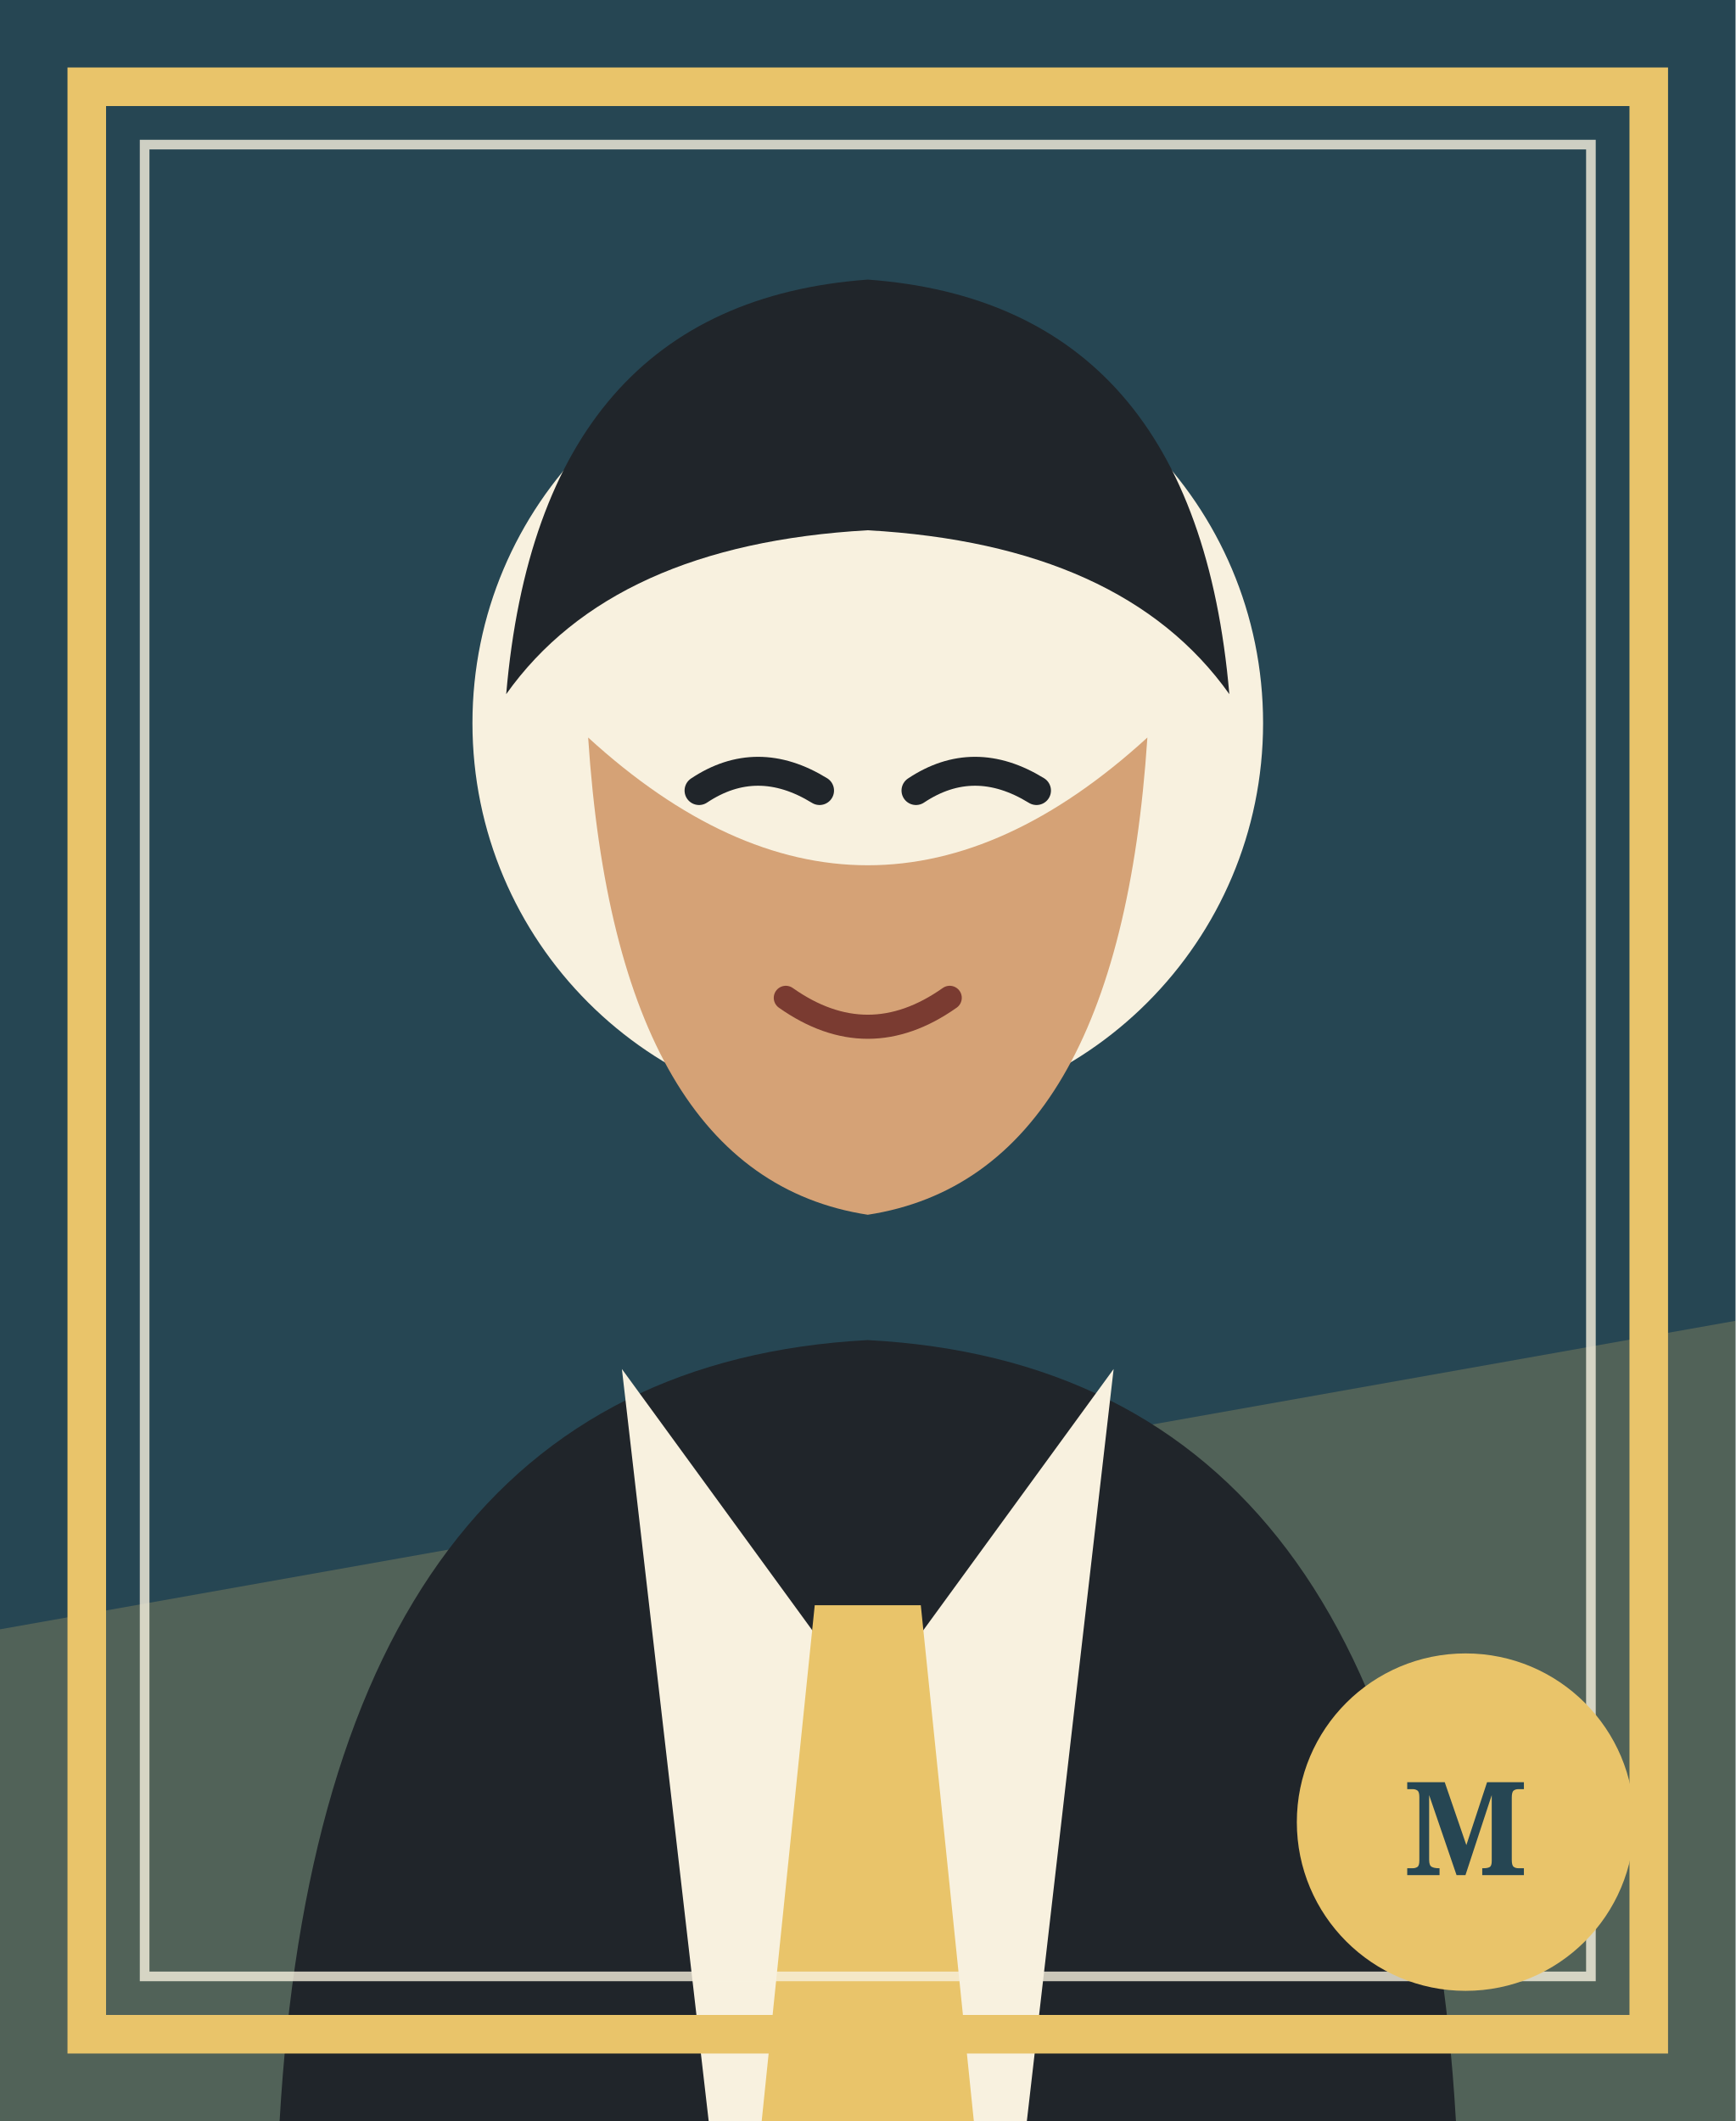
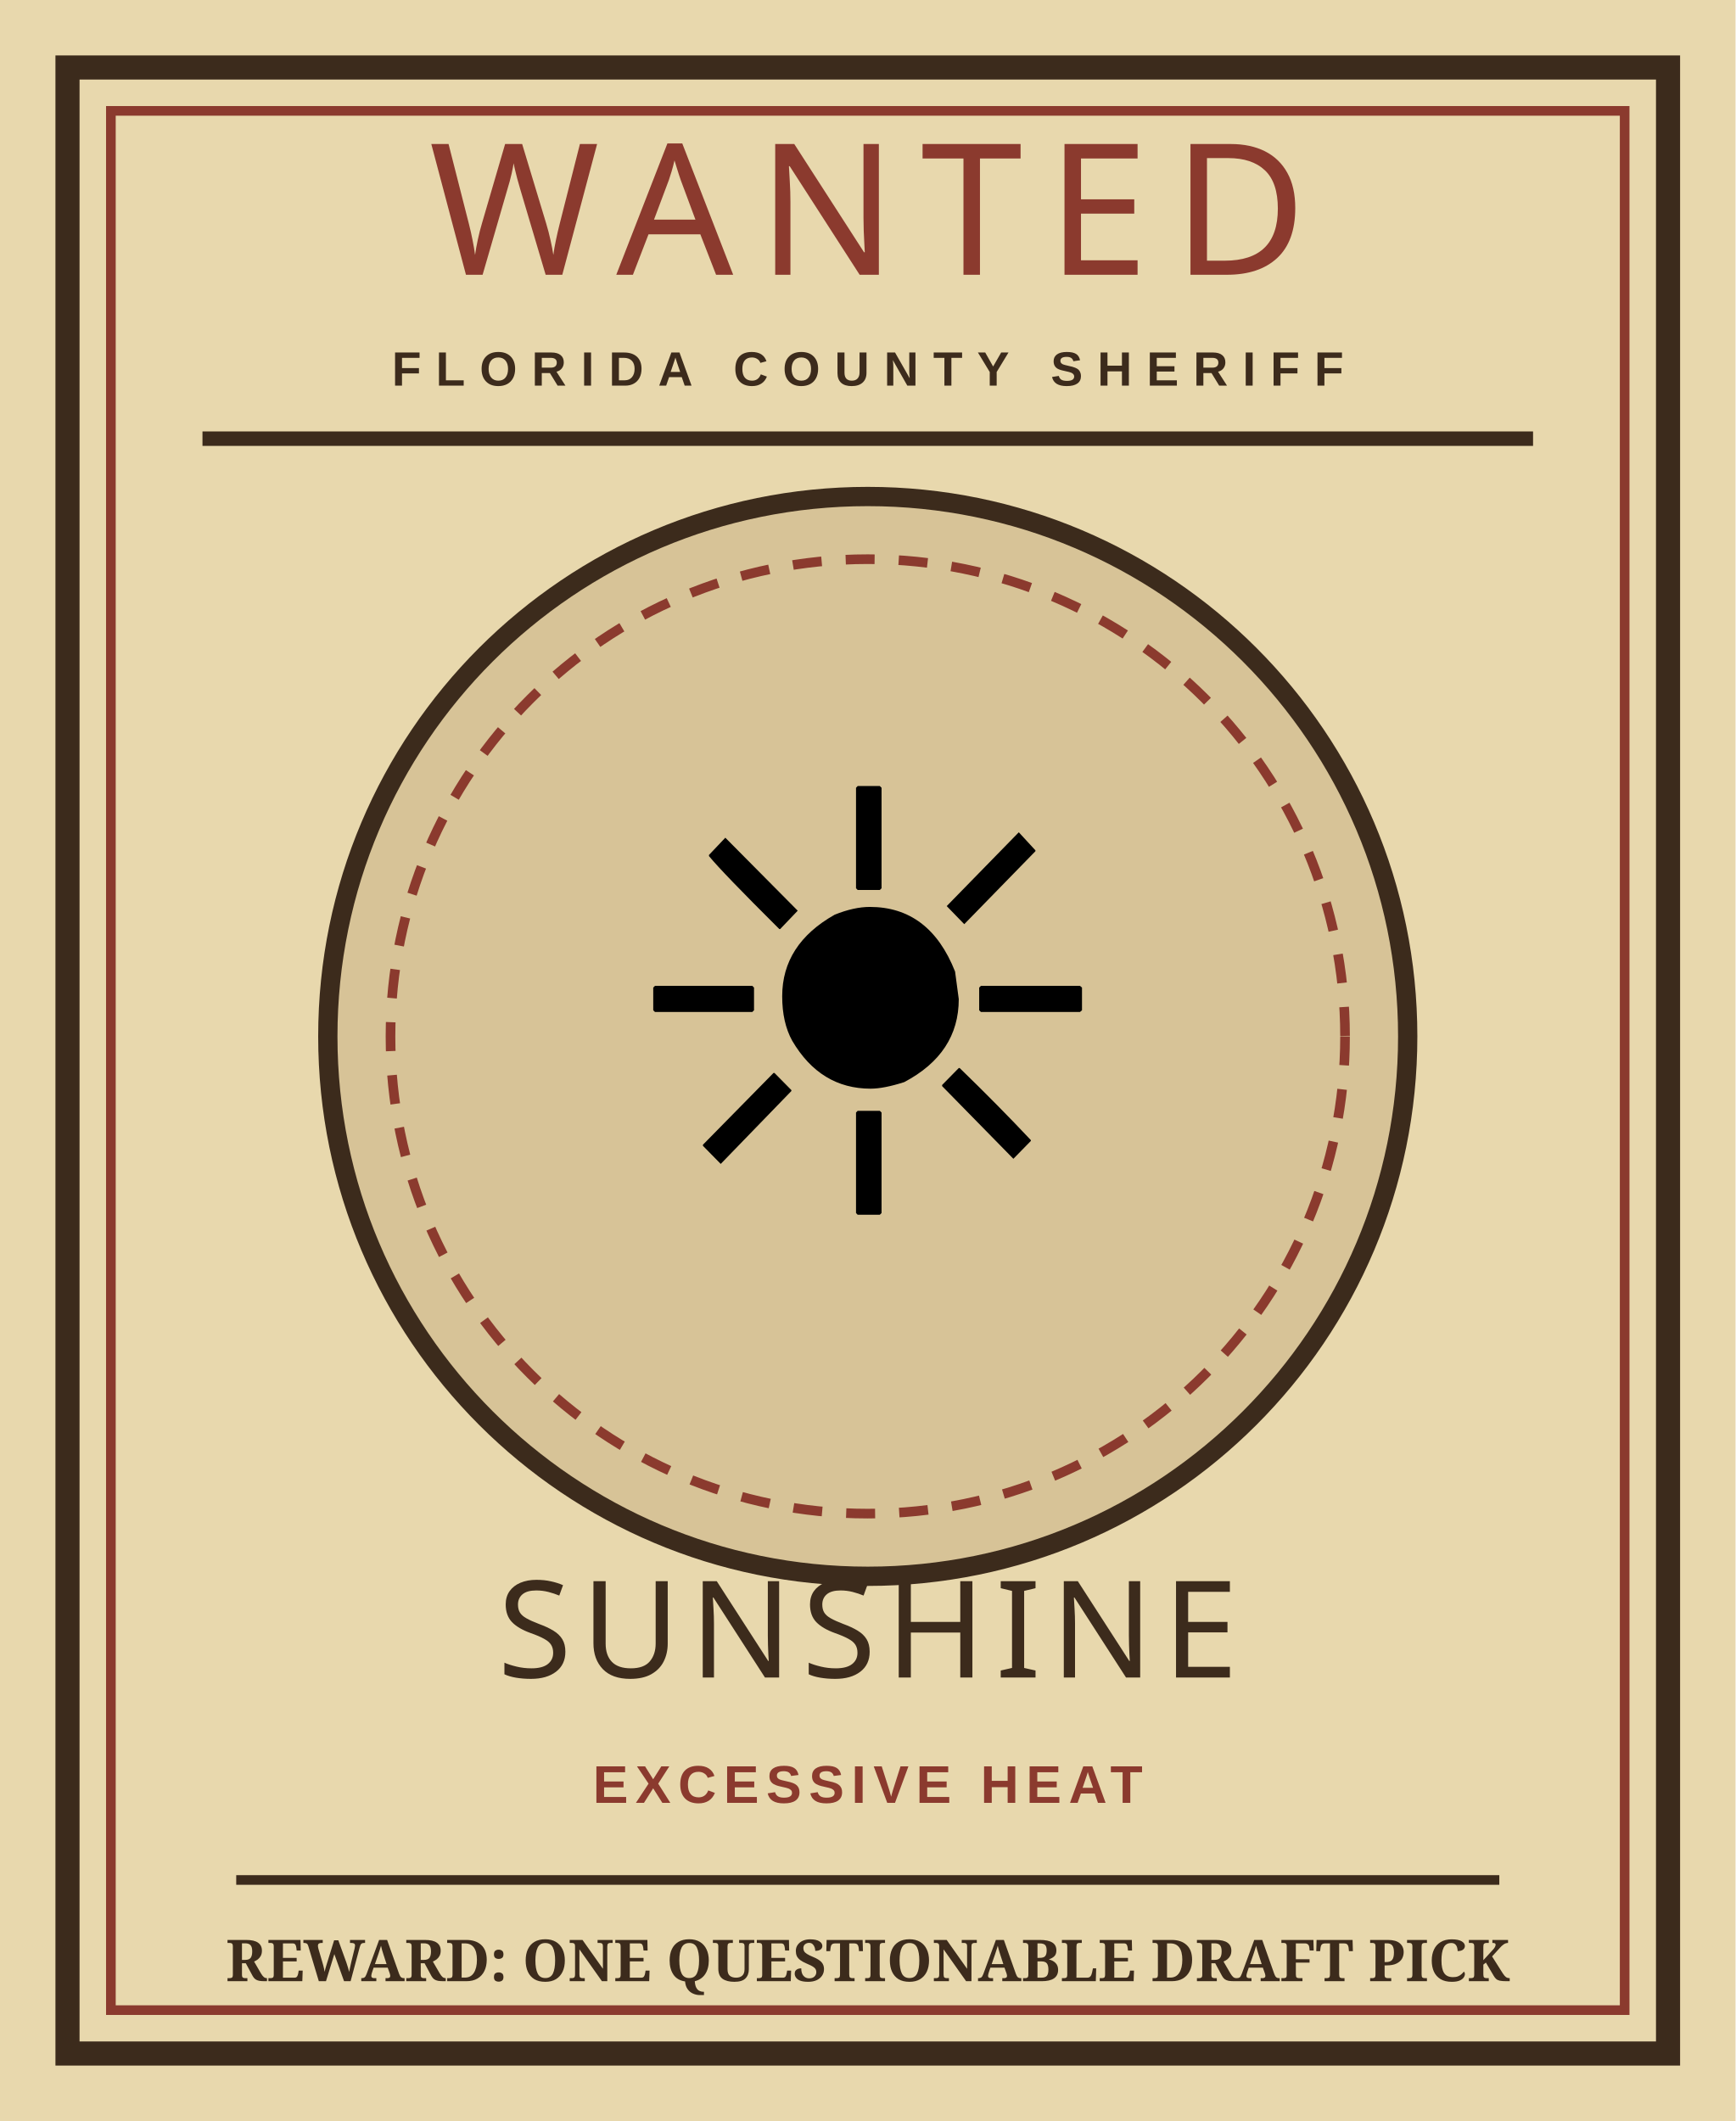
- <svg xmlns="http://www.w3.org/2000/svg" width="360" height="440" viewBox="0 0 360 440" role="img" aria-label="Executive portrait of merritt">
-   <rect width="360" height="440" fill="#264653" />
-   <path d="M0 338 L360 274 V440 H0Z" fill="#e9c46a" opacity=".22" />
-   <circle cx="180" cy="150" r="82" fill="#f8f1df" />
-   <path d="M105 144 Q112 63 180 58 Q248 63 255 144 Q233 113 180 110 Q127 113 105 144Z" fill="#20252a" />
-   <path d="M122 153 Q180 206 238 153 Q232 244 180 252 Q128 244 122 153Z" fill="#d5a276" />
-   <path d="M145 164 q12 -8 25 0 M190 164 q12 -8 25 0" fill="none" stroke="#20252a" stroke-width="6" stroke-linecap="round" />
-   <path d="M163 207 q17 12 34 0" fill="none" stroke="#7a3b31" stroke-width="5" stroke-linecap="round" />
-   <path d="M58 440 Q67 284 180 278 Q293 284 302 440Z" fill="#20252a" />
-   <path d="M129 284 L180 354 L231 284 L213 440 H147Z" fill="#f8f1df" />
-   <path d="M169 333 L191 333 L202 440 H158Z" fill="#e9c46a" />
-   <rect x="18" y="18" width="324" height="404" fill="none" stroke="#e9c46a" stroke-width="8" />
-   <rect x="30" y="30" width="300" height="380" fill="none" stroke="#f8f1df" stroke-width="2" opacity=".8" />
-   <circle cx="304" cy="378" r="35" fill="#e9c46a" />
-   <text x="304" y="389" text-anchor="middle" font-family="Georgia,serif" font-size="27" font-weight="bold" fill="#264653">M</text>
+ <svg xmlns="http://www.w3.org/2000/svg" width="360" height="440" viewBox="0 0 360 440" role="img" aria-label="Florida wanted poster featuring sunshine">
+   <defs>
+     <filter id="rough">
+       <feTurbulence type="fractalNoise" baseFrequency=".8" numOctaves="2" seed="7" result="n" />
+       <feBlend in="SourceGraphic" in2="n" mode="multiply" />
+     </filter>
+   </defs>
+   <rect width="360" height="440" fill="#e8d8ad" />
+   <rect x="14" y="14" width="332" height="412" fill="none" stroke="#3c2b1c" stroke-width="5" />
+   <rect x="23" y="23" width="314" height="394" fill="none" stroke="#8b3a2e" stroke-width="2" />
+   <text x="180" y="57" text-anchor="middle" font-family="Impact,Arial Black,sans-serif" font-size="38" letter-spacing="5" fill="#8b3a2e">WANTED</text>
+   <text x="180" y="80" text-anchor="middle" font-family="Arial,sans-serif" font-size="10" font-weight="bold" letter-spacing="3" fill="#3c2b1c">FLORIDA COUNTY SHERIFF</text>
+   <path d="M42 91H318" stroke="#3c2b1c" stroke-width="3" />
+   <circle cx="180" cy="215" r="112" fill="#d7c397" stroke="#3c2b1c" stroke-width="4" />
+   <circle cx="180" cy="215" r="99" fill="none" stroke="#8b3a2e" stroke-width="2" stroke-dasharray="6 5" />
+   <text x="180" y="252" text-anchor="middle" font-family="Apple Color Emoji,Segoe UI Emoji,Noto Color Emoji,sans-serif" font-size="122">☀️</text>
+   <text x="180" y="348" text-anchor="middle" font-family="Impact,Arial Black,sans-serif" font-size="28" letter-spacing="2" fill="#3c2b1c">SUNSHINE</text>
+   <text x="180" y="374" text-anchor="middle" font-family="Arial,sans-serif" font-size="11" font-weight="bold" letter-spacing="1.5" fill="#8b3a2e">EXCESSIVE HEAT</text>
+   <path d="M49 390H311" stroke="#3c2b1c" stroke-width="2" />
+   <text x="180" y="411" text-anchor="middle" font-family="Georgia,serif" font-size="12" font-weight="bold" fill="#3c2b1c">REWARD: ONE QUESTIONABLE DRAFT PICK</text>
</svg>
